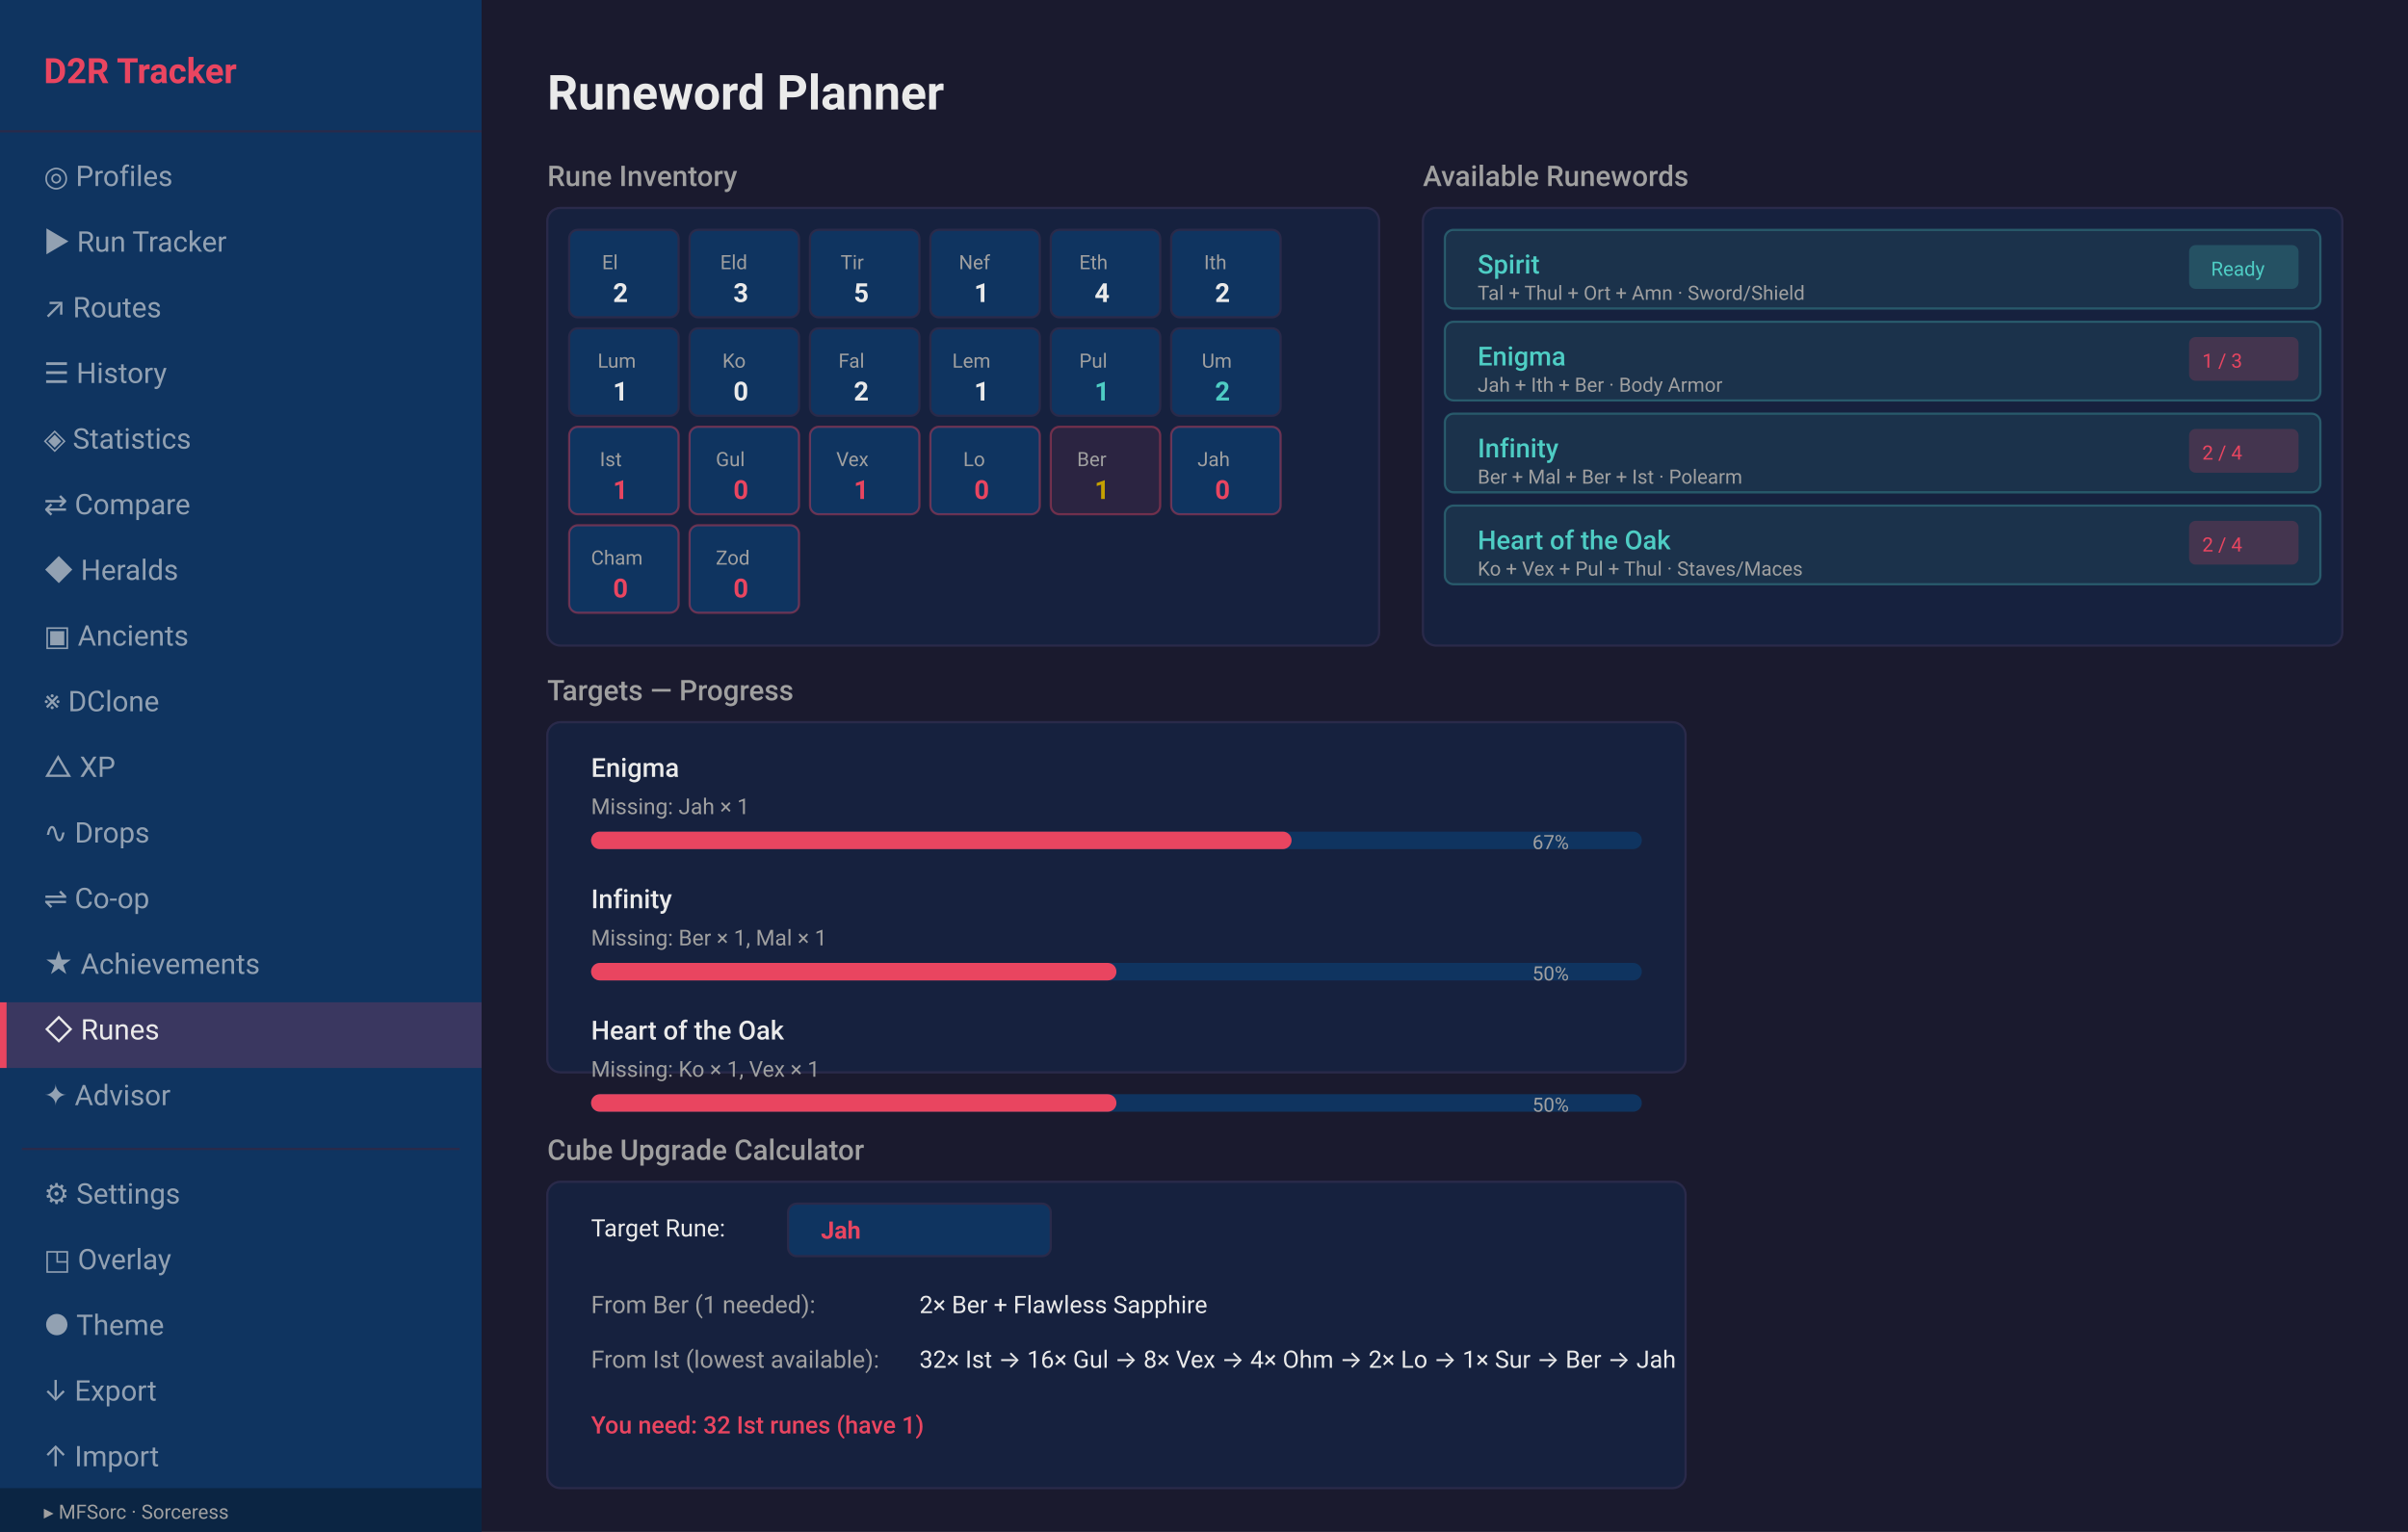
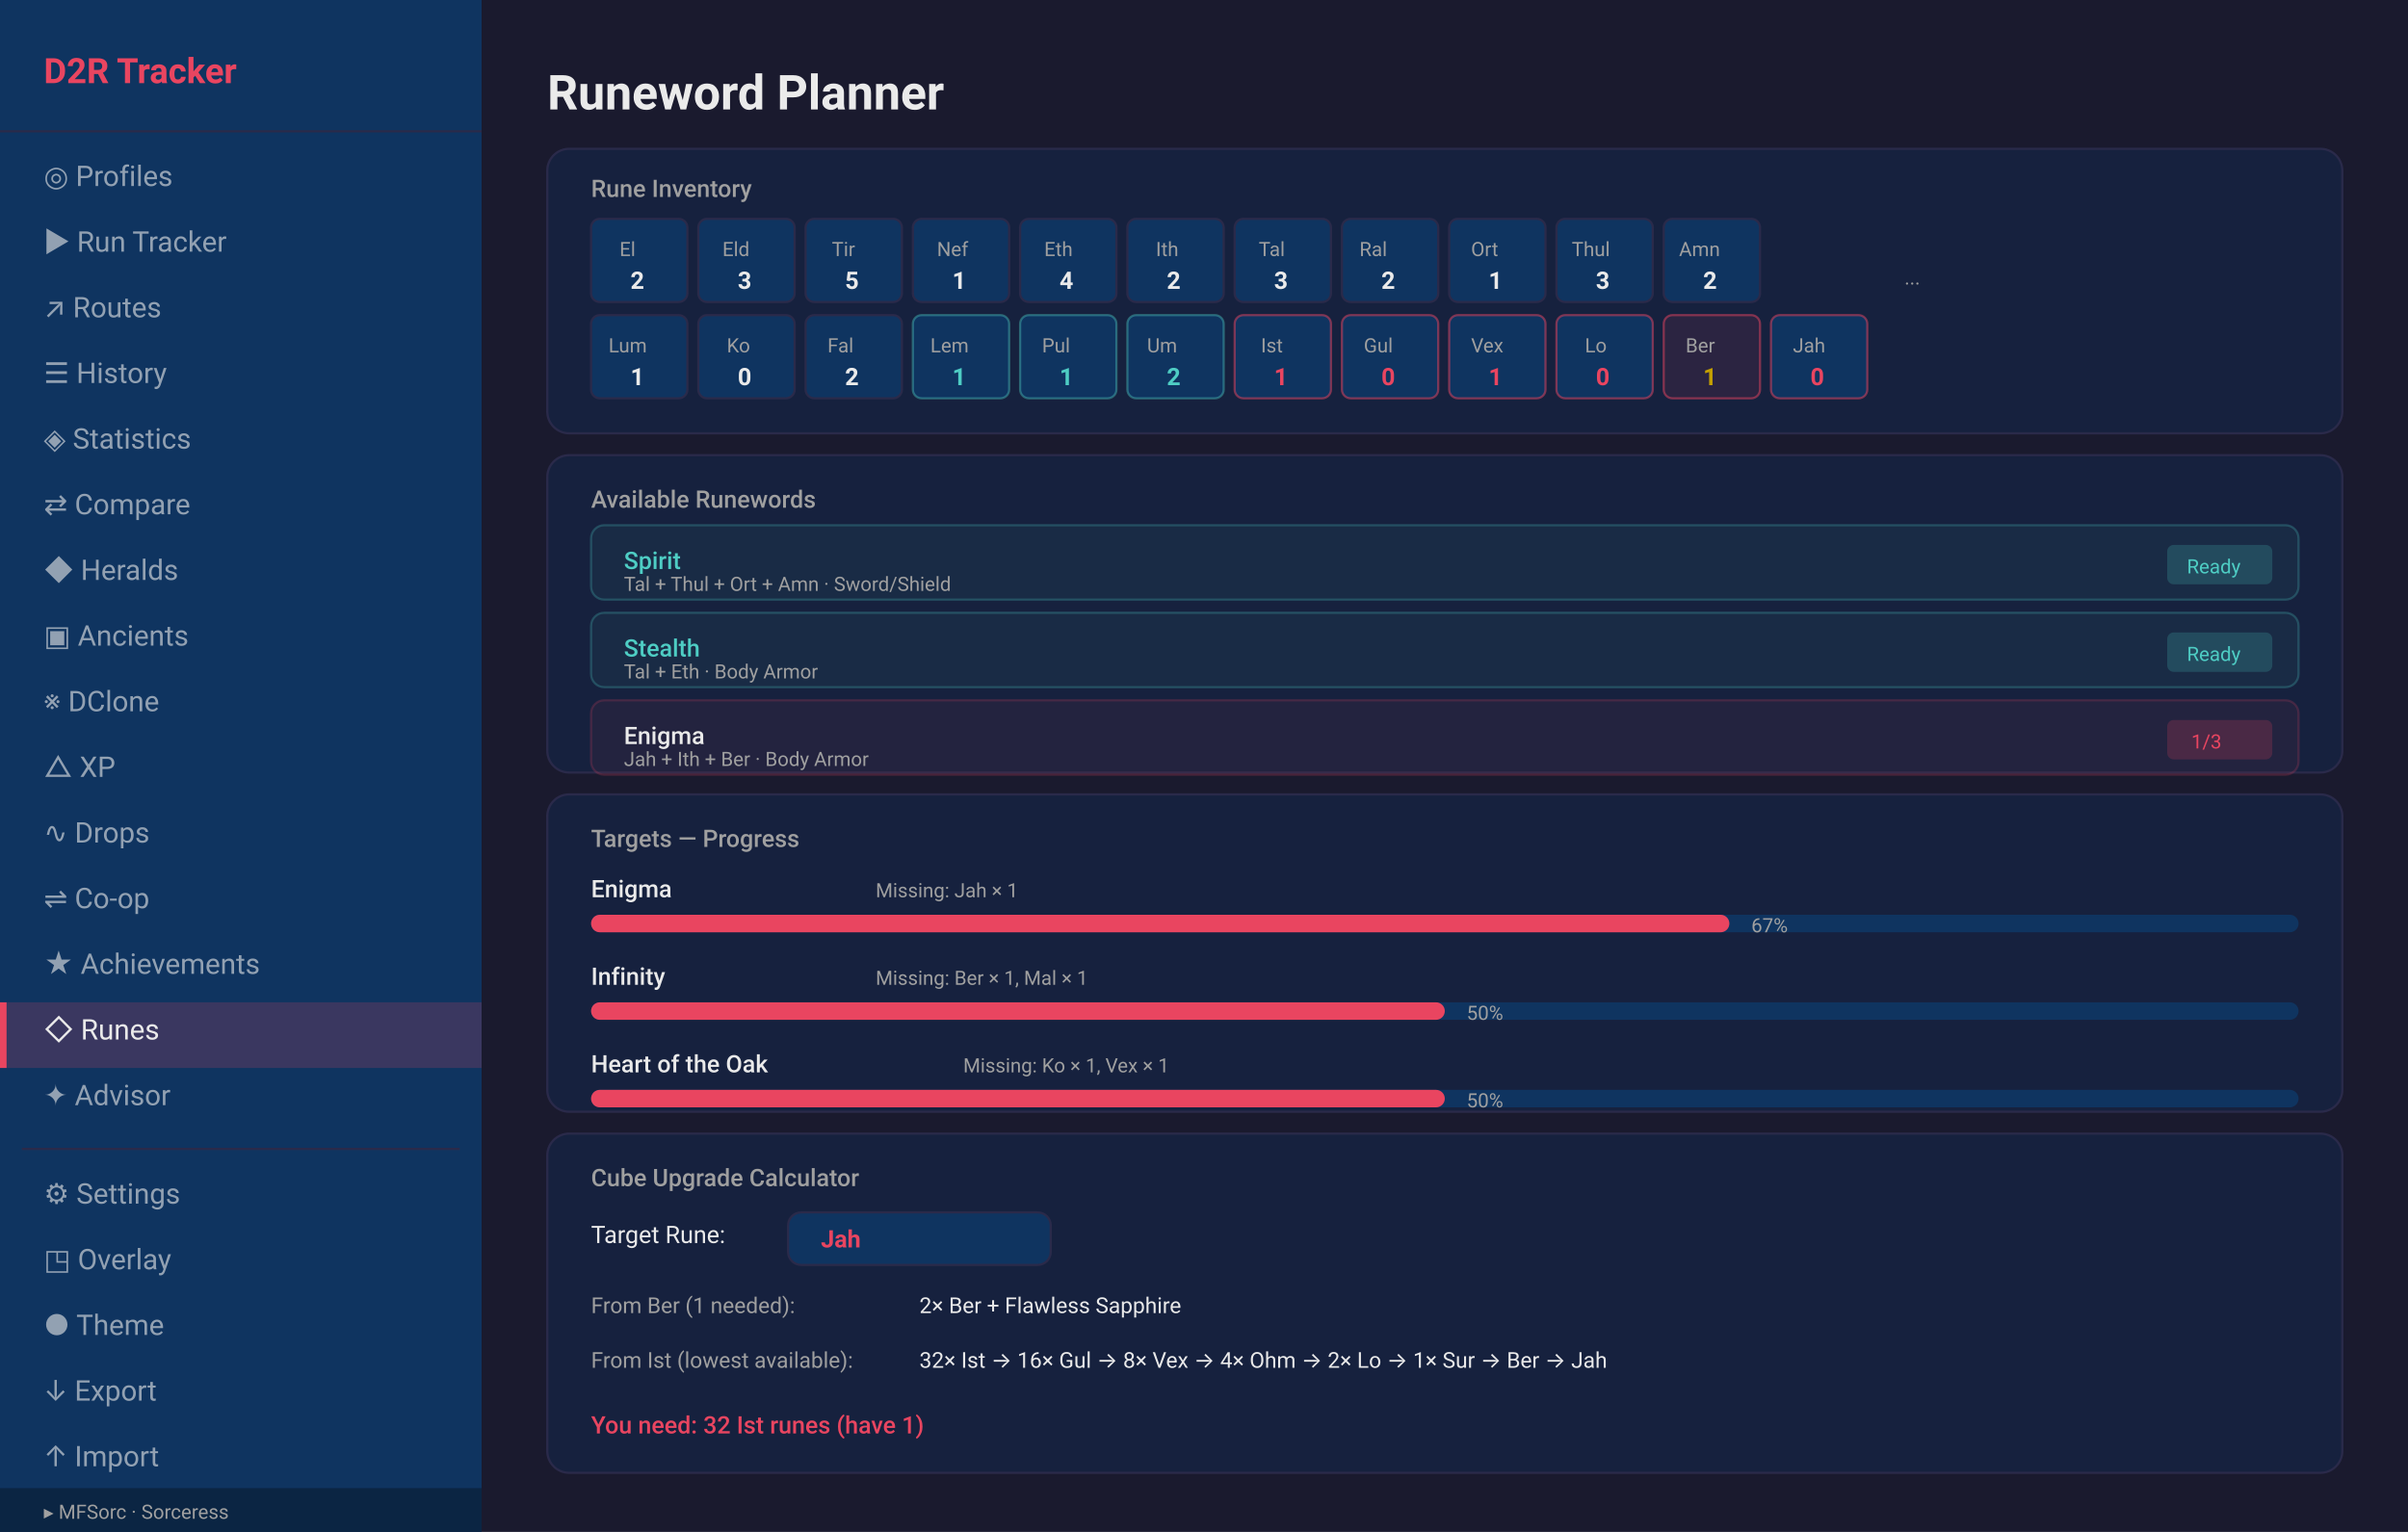
<svg xmlns="http://www.w3.org/2000/svg" viewBox="0 0 1100 700" font-family="-apple-system, BlinkMacSystemFont, Segoe UI, Roboto, sans-serif">
  <rect width="1100" height="700" fill="#1a1a2e" />
  <rect x="0" y="0" width="220" height="700" fill="#0f3460" />
  <text x="20" y="38" fill="#e94560" font-size="16" font-weight="bold">D2R Tracker</text>
  <line x1="0" y1="60" x2="220" y2="60" stroke="#2a2a4a" stroke-width="1" />
  <text x="20" y="85" fill="#eaeaea" font-size="13" opacity="0.6">◎ Profiles</text>
  <text x="20" y="115" fill="#eaeaea" font-size="13" opacity="0.6">▶ Run Tracker</text>
  <text x="20" y="145" fill="#eaeaea" font-size="13" opacity="0.6">↗ Routes</text>
  <text x="20" y="175" fill="#eaeaea" font-size="13" opacity="0.6">☰ History</text>
  <text x="20" y="205" fill="#eaeaea" font-size="13" opacity="0.6">◈ Statistics</text>
  <text x="20" y="235" fill="#eaeaea" font-size="13" opacity="0.6">⇄ Compare</text>
  <text x="20" y="265" fill="#eaeaea" font-size="13" opacity="0.6">◆ Heralds</text>
  <text x="20" y="295" fill="#eaeaea" font-size="13" opacity="0.6">▣ Ancients</text>
  <text x="20" y="325" fill="#eaeaea" font-size="13" opacity="0.6">※ DClone</text>
  <text x="20" y="355" fill="#eaeaea" font-size="13" opacity="0.6">△ XP</text>
  <text x="20" y="385" fill="#eaeaea" font-size="13" opacity="0.6">∿ Drops</text>
  <text x="20" y="415" fill="#eaeaea" font-size="13" opacity="0.6">⇌ Co-op</text>
  <text x="20" y="445" fill="#eaeaea" font-size="13" opacity="0.6">★ Achievements</text>
  <rect x="0" y="458" width="220" height="30" fill="rgba(233,69,96,0.2)" />
  <rect x="0" y="458" width="3" height="30" fill="#e94560" />
  <text x="20" y="475" fill="#eaeaea" font-size="13">◇ Runes</text>
  <text x="20" y="505" fill="#eaeaea" font-size="13" opacity="0.6">✦ Advisor</text>
  <line x1="10" y1="525" x2="210" y2="525" stroke="#2a2a4a" stroke-width="1" />
  <text x="20" y="550" fill="#eaeaea" font-size="13" opacity="0.6">⚙ Settings</text>
  <text x="20" y="580" fill="#eaeaea" font-size="13" opacity="0.6">◳ Overlay</text>
  <text x="20" y="610" fill="#eaeaea" font-size="13" opacity="0.6">● Theme</text>
  <text x="20" y="640" fill="#eaeaea" font-size="13" opacity="0.6">↓ Export</text>
  <text x="20" y="670" fill="#eaeaea" font-size="13" opacity="0.6">↑ Import</text>
  <text x="250" y="50" fill="#eaeaea" font-size="22" font-weight="bold">Runeword Planner</text>
-   <text x="250" y="85" fill="#a0a0a0" font-size="13" font-weight="500">Rune Inventory</text>
-   <rect x="250" y="95" width="380" height="200" rx="6" fill="#16213e" stroke="#2a2a4a" />
-   <rect x="260" y="105" width="50" height="40" rx="4" fill="#0f3460" stroke="#2a2a4a" />
-   <text x="275" y="123" fill="#a0a0a0" font-size="9">El</text>
-   <text x="280" y="138" fill="#eaeaea" font-size="12" font-weight="bold">2</text>
-   <rect x="315" y="105" width="50" height="40" rx="4" fill="#0f3460" stroke="#2a2a4a" />
-   <text x="329" y="123" fill="#a0a0a0" font-size="9">Eld</text>
-   <text x="335" y="138" fill="#eaeaea" font-size="12" font-weight="bold">3</text>
-   <rect x="370" y="105" width="50" height="40" rx="4" fill="#0f3460" stroke="#2a2a4a" />
-   <text x="384" y="123" fill="#a0a0a0" font-size="9">Tir</text>
-   <text x="390" y="138" fill="#eaeaea" font-size="12" font-weight="bold">5</text>
-   <rect x="425" y="105" width="50" height="40" rx="4" fill="#0f3460" stroke="#2a2a4a" />
-   <text x="438" y="123" fill="#a0a0a0" font-size="9">Nef</text>
-   <text x="445" y="138" fill="#eaeaea" font-size="12" font-weight="bold">1</text>
-   <rect x="480" y="105" width="50" height="40" rx="4" fill="#0f3460" stroke="#2a2a4a" />
-   <text x="493" y="123" fill="#a0a0a0" font-size="9">Eth</text>
-   <text x="500" y="138" fill="#eaeaea" font-size="12" font-weight="bold">4</text>
-   <rect x="535" y="105" width="50" height="40" rx="4" fill="#0f3460" stroke="#2a2a4a" />
-   <text x="550" y="123" fill="#a0a0a0" font-size="9">Ith</text>
-   <text x="555" y="138" fill="#eaeaea" font-size="12" font-weight="bold">2</text>
-   <rect x="260" y="150" width="50" height="40" rx="4" fill="#0f3460" stroke="#2a2a4a" />
-   <text x="273" y="168" fill="#a0a0a0" font-size="9">Lum</text>
-   <text x="280" y="183" fill="#eaeaea" font-size="12" font-weight="bold">1</text>
-   <rect x="315" y="150" width="50" height="40" rx="4" fill="#0f3460" stroke="#2a2a4a" />
-   <text x="330" y="168" fill="#a0a0a0" font-size="9">Ko</text>
-   <text x="335" y="183" fill="#eaeaea" font-size="12" font-weight="bold">0</text>
-   <rect x="370" y="150" width="50" height="40" rx="4" fill="#0f3460" stroke="#2a2a4a" />
-   <text x="383" y="168" fill="#a0a0a0" font-size="9">Fal</text>
-   <text x="390" y="183" fill="#eaeaea" font-size="12" font-weight="bold">2</text>
-   <rect x="425" y="150" width="50" height="40" rx="4" fill="#0f3460" stroke="#2a2a4a" />
-   <text x="435" y="168" fill="#a0a0a0" font-size="9">Lem</text>
-   <text x="445" y="183" fill="#eaeaea" font-size="12" font-weight="bold">1</text>
-   <rect x="480" y="150" width="50" height="40" rx="4" fill="#0f3460" stroke="#2a2a4a" />
-   <text x="493" y="168" fill="#a0a0a0" font-size="9">Pul</text>
-   <text x="500" y="183" fill="#4ecdc4" font-size="12" font-weight="bold">1</text>
-   <rect x="535" y="150" width="50" height="40" rx="4" fill="#0f3460" stroke="#2a2a4a" />
-   <text x="549" y="168" fill="#a0a0a0" font-size="9">Um</text>
-   <text x="555" y="183" fill="#4ecdc4" font-size="12" font-weight="bold">2</text>
-   <rect x="260" y="195" width="50" height="40" rx="4" fill="#0f3460" stroke="rgba(233,69,96,0.4)" />
-   <text x="274" y="213" fill="#a0a0a0" font-size="9">Ist</text>
-   <text x="280" y="228" fill="#e94560" font-size="12" font-weight="bold">1</text>
-   <rect x="315" y="195" width="50" height="40" rx="4" fill="#0f3460" stroke="rgba(233,69,96,0.4)" />
-   <text x="327" y="213" fill="#a0a0a0" font-size="9">Gul</text>
-   <text x="335" y="228" fill="#e94560" font-size="12" font-weight="bold">0</text>
-   <rect x="370" y="195" width="50" height="40" rx="4" fill="#0f3460" stroke="rgba(233,69,96,0.4)" />
-   <text x="382" y="213" fill="#a0a0a0" font-size="9">Vex</text>
-   <text x="390" y="228" fill="#e94560" font-size="12" font-weight="bold">1</text>
-   <rect x="425" y="195" width="50" height="40" rx="4" fill="#0f3460" stroke="rgba(233,69,96,0.4)" />
-   <text x="440" y="213" fill="#a0a0a0" font-size="9">Lo</text>
-   <text x="445" y="228" fill="#e94560" font-size="12" font-weight="bold">0</text>
-   <rect x="480" y="195" width="50" height="40" rx="4" fill="rgba(233,69,96,0.1)" stroke="rgba(233,69,96,0.4)" />
-   <text x="492" y="213" fill="#a0a0a0" font-size="9">Ber</text>
-   <text x="500" y="228" fill="#c4a000" font-size="12" font-weight="bold">1</text>
-   <rect x="535" y="195" width="50" height="40" rx="4" fill="#0f3460" stroke="rgba(233,69,96,0.4)" />
-   <text x="547" y="213" fill="#a0a0a0" font-size="9">Jah</text>
-   <text x="555" y="228" fill="#e94560" font-size="12" font-weight="bold">0</text>
-   <rect x="260" y="240" width="50" height="40" rx="4" fill="#0f3460" stroke="rgba(233,69,96,0.4)" />
-   <text x="270" y="258" fill="#a0a0a0" font-size="9">Cham</text>
-   <text x="280" y="273" fill="#e94560" font-size="12" font-weight="bold">0</text>
-   <rect x="315" y="240" width="50" height="40" rx="4" fill="#0f3460" stroke="rgba(233,69,96,0.4)" />
-   <text x="327" y="258" fill="#a0a0a0" font-size="9">Zod</text>
-   <text x="335" y="273" fill="#e94560" font-size="12" font-weight="bold">0</text>
-   <text x="650" y="85" fill="#a0a0a0" font-size="13" font-weight="500">Available Runewords</text>
-   <rect x="650" y="95" width="420" height="200" rx="6" fill="#16213e" stroke="#2a2a4a" />
-   <rect x="660" y="105" width="400" height="36" rx="4" fill="rgba(78,205,196,0.1)" stroke="rgba(78,205,196,0.3)" />
-   <text x="675" y="125" fill="#4ecdc4" font-size="12" font-weight="500">Spirit</text>
-   <text x="675" y="137" fill="#a0a0a0" font-size="9">Tal + Thul + Ort + Amn · Sword/Shield</text>
-   <rect x="1000" y="112" width="50" height="20" rx="3" fill="rgba(78,205,196,0.2)" />
-   <text x="1010" y="126" fill="#4ecdc4" font-size="9">Ready</text>
-   <rect x="660" y="147" width="400" height="36" rx="4" fill="rgba(78,205,196,0.1)" stroke="rgba(78,205,196,0.3)" />
-   <text x="675" y="167" fill="#4ecdc4" font-size="12" font-weight="500">Enigma</text>
-   <text x="675" y="179" fill="#a0a0a0" font-size="9">Jah + Ith + Ber · Body Armor</text>
-   <rect x="1000" y="154" width="50" height="20" rx="3" fill="rgba(233,69,96,0.2)" />
-   <text x="1006" y="168" fill="#e94560" font-size="9">1 / 3</text>
-   <rect x="660" y="189" width="400" height="36" rx="4" fill="rgba(78,205,196,0.1)" stroke="rgba(78,205,196,0.3)" />
-   <text x="675" y="209" fill="#4ecdc4" font-size="12" font-weight="500">Infinity</text>
-   <text x="675" y="221" fill="#a0a0a0" font-size="9">Ber + Mal + Ber + Ist · Polearm</text>
-   <rect x="1000" y="196" width="50" height="20" rx="3" fill="rgba(233,69,96,0.2)" />
-   <text x="1006" y="210" fill="#e94560" font-size="9">2 / 4</text>
-   <rect x="660" y="231" width="400" height="36" rx="4" fill="rgba(78,205,196,0.1)" stroke="rgba(78,205,196,0.3)" />
-   <text x="675" y="251" fill="#4ecdc4" font-size="12" font-weight="500">Heart of the Oak</text>
-   <text x="675" y="263" fill="#a0a0a0" font-size="9">Ko + Vex + Pul + Thul · Staves/Maces</text>
-   <rect x="1000" y="238" width="50" height="20" rx="3" fill="rgba(233,69,96,0.2)" />
-   <text x="1006" y="252" fill="#e94560" font-size="9">2 / 4</text>
-   <text x="250" y="320" fill="#a0a0a0" font-size="13" font-weight="500">Targets — Progress</text>
-   <rect x="250" y="330" width="520" height="160" rx="6" fill="#16213e" stroke="#2a2a4a" />
-   <text x="270" y="355" fill="#eaeaea" font-size="12" font-weight="500">Enigma</text>
-   <text x="270" y="372" fill="#a0a0a0" font-size="10">Missing: Jah × 1</text>
-   <rect x="270" y="380" width="480" height="8" rx="4" fill="#0f3460" />
-   <rect x="270" y="380" width="320" height="8" rx="4" fill="#e94560" />
-   <text x="700" y="388" fill="#a0a0a0" font-size="9">67%</text>
-   <text x="270" y="415" fill="#eaeaea" font-size="12" font-weight="500">Infinity</text>
-   <text x="270" y="432" fill="#a0a0a0" font-size="10">Missing: Ber × 1, Mal × 1</text>
-   <rect x="270" y="440" width="480" height="8" rx="4" fill="#0f3460" />
-   <rect x="270" y="440" width="240" height="8" rx="4" fill="#e94560" />
-   <text x="700" y="448" fill="#a0a0a0" font-size="9">50%</text>
-   <text x="270" y="475" fill="#eaeaea" font-size="12" font-weight="500">Heart of the Oak</text>
-   <text x="270" y="492" fill="#a0a0a0" font-size="10">Missing: Ko × 1, Vex × 1</text>
-   <rect x="270" y="500" width="480" height="8" rx="4" fill="#0f3460" />
-   <rect x="270" y="500" width="240" height="8" rx="4" fill="#e94560" />
-   <text x="700" y="508" fill="#a0a0a0" font-size="9">50%</text>
-   <text x="250" y="530" fill="#a0a0a0" font-size="13" font-weight="500">Cube Upgrade Calculator</text>
-   <rect x="250" y="540" width="520" height="140" rx="6" fill="#16213e" stroke="#2a2a4a" />
-   <text x="270" y="565" fill="#eaeaea" font-size="11">Target Rune:</text>
-   <rect x="360" y="550" width="120" height="24" rx="4" fill="#0f3460" stroke="#2a2a4a" />
-   <text x="375" y="566" fill="#e94560" font-size="11" font-weight="bold">Jah</text>
-   <text x="270" y="600" fill="#a0a0a0" font-size="11">From Ber (1 needed):</text>
-   <text x="420" y="600" fill="#eaeaea" font-size="11">2× Ber + Flawless Sapphire</text>
-   <text x="270" y="625" fill="#a0a0a0" font-size="11">From Ist (lowest available):</text>
-   <text x="420" y="625" fill="#eaeaea" font-size="11">32× Ist → 16× Gul → 8× Vex → 4× Ohm → 2× Lo → 1× Sur → Ber → Jah</text>
+   <rect x="250" y="68" width="820" height="130" rx="10" fill="#16213e" stroke="#2a2a4a" />
+   <text x="270" y="90" fill="#a0a0a0" font-size="11" font-weight="500">Rune Inventory</text>
+   <rect x="270" y="100" width="44" height="38" rx="4" fill="#0f3460" stroke="#2a2a4a" />
+   <text x="283" y="117" fill="#a0a0a0" font-size="9">El</text>
+   <text x="288" y="132" fill="#eaeaea" font-size="11" font-weight="bold">2</text>
+   <rect x="319" y="100" width="44" height="38" rx="4" fill="#0f3460" stroke="#2a2a4a" />
+   <text x="330" y="117" fill="#a0a0a0" font-size="9">Eld</text>
+   <text x="337" y="132" fill="#eaeaea" font-size="11" font-weight="bold">3</text>
+   <rect x="368" y="100" width="44" height="38" rx="4" fill="#0f3460" stroke="#2a2a4a" />
+   <text x="380" y="117" fill="#a0a0a0" font-size="9">Tir</text>
+   <text x="386" y="132" fill="#eaeaea" font-size="11" font-weight="bold">5</text>
+   <rect x="417" y="100" width="44" height="38" rx="4" fill="#0f3460" stroke="#2a2a4a" />
+   <text x="428" y="117" fill="#a0a0a0" font-size="9">Nef</text>
+   <text x="435" y="132" fill="#eaeaea" font-size="11" font-weight="bold">1</text>
+   <rect x="466" y="100" width="44" height="38" rx="4" fill="#0f3460" stroke="#2a2a4a" />
+   <text x="477" y="117" fill="#a0a0a0" font-size="9">Eth</text>
+   <text x="484" y="132" fill="#eaeaea" font-size="11" font-weight="bold">4</text>
+   <rect x="515" y="100" width="44" height="38" rx="4" fill="#0f3460" stroke="#2a2a4a" />
+   <text x="528" y="117" fill="#a0a0a0" font-size="9">Ith</text>
+   <text x="533" y="132" fill="#eaeaea" font-size="11" font-weight="bold">2</text>
+   <rect x="564" y="100" width="44" height="38" rx="4" fill="#0f3460" stroke="#2a2a4a" />
+   <text x="575" y="117" fill="#a0a0a0" font-size="9">Tal</text>
+   <text x="582" y="132" fill="#eaeaea" font-size="11" font-weight="bold">3</text>
+   <rect x="613" y="100" width="44" height="38" rx="4" fill="#0f3460" stroke="#2a2a4a" />
+   <text x="621" y="117" fill="#a0a0a0" font-size="9">Ral</text>
+   <text x="631" y="132" fill="#eaeaea" font-size="11" font-weight="bold">2</text>
+   <rect x="662" y="100" width="44" height="38" rx="4" fill="#0f3460" stroke="#2a2a4a" />
+   <text x="672" y="117" fill="#a0a0a0" font-size="9">Ort</text>
+   <text x="680" y="132" fill="#eaeaea" font-size="11" font-weight="bold">1</text>
+   <rect x="711" y="100" width="44" height="38" rx="4" fill="#0f3460" stroke="#2a2a4a" />
+   <text x="718" y="117" fill="#a0a0a0" font-size="9">Thul</text>
+   <text x="729" y="132" fill="#eaeaea" font-size="11" font-weight="bold">3</text>
+   <rect x="760" y="100" width="44" height="38" rx="4" fill="#0f3460" stroke="#2a2a4a" />
+   <text x="767" y="117" fill="#a0a0a0" font-size="9">Amn</text>
+   <text x="778" y="132" fill="#eaeaea" font-size="11" font-weight="bold">2</text>
+   <rect x="270" y="144" width="44" height="38" rx="4" fill="#0f3460" stroke="#2a2a4a" />
+   <text x="278" y="161" fill="#a0a0a0" font-size="9">Lum</text>
+   <text x="288" y="176" fill="#eaeaea" font-size="11" font-weight="bold">1</text>
+   <rect x="319" y="144" width="44" height="38" rx="4" fill="#0f3460" stroke="#2a2a4a" />
+   <text x="332" y="161" fill="#a0a0a0" font-size="9">Ko</text>
+   <text x="337" y="176" fill="#eaeaea" font-size="11" font-weight="bold">0</text>
+   <rect x="368" y="144" width="44" height="38" rx="4" fill="#0f3460" stroke="#2a2a4a" />
+   <text x="378" y="161" fill="#a0a0a0" font-size="9">Fal</text>
+   <text x="386" y="176" fill="#eaeaea" font-size="11" font-weight="bold">2</text>
+   <rect x="417" y="144" width="44" height="38" rx="4" fill="#0f3460" stroke="rgba(78,205,196,0.4)" />
+   <text x="425" y="161" fill="#a0a0a0" font-size="9">Lem</text>
+   <text x="435" y="176" fill="#4ecdc4" font-size="11" font-weight="bold">1</text>
+   <rect x="466" y="144" width="44" height="38" rx="4" fill="#0f3460" stroke="rgba(78,205,196,0.4)" />
+   <text x="476" y="161" fill="#a0a0a0" font-size="9">Pul</text>
+   <text x="484" y="176" fill="#4ecdc4" font-size="11" font-weight="bold">1</text>
+   <rect x="515" y="144" width="44" height="38" rx="4" fill="#0f3460" stroke="rgba(78,205,196,0.4)" />
+   <text x="524" y="161" fill="#a0a0a0" font-size="9">Um</text>
+   <text x="533" y="176" fill="#4ecdc4" font-size="11" font-weight="bold">2</text>
+   <rect x="564" y="144" width="44" height="38" rx="4" fill="#0f3460" stroke="rgba(233,69,96,0.5)" />
+   <text x="576" y="161" fill="#a0a0a0" font-size="9">Ist</text>
+   <text x="582" y="176" fill="#e94560" font-size="11" font-weight="bold">1</text>
+   <rect x="613" y="144" width="44" height="38" rx="4" fill="#0f3460" stroke="rgba(233,69,96,0.5)" />
+   <text x="623" y="161" fill="#a0a0a0" font-size="9">Gul</text>
+   <text x="631" y="176" fill="#e94560" font-size="11" font-weight="bold">0</text>
+   <rect x="662" y="144" width="44" height="38" rx="4" fill="#0f3460" stroke="rgba(233,69,96,0.5)" />
+   <text x="672" y="161" fill="#a0a0a0" font-size="9">Vex</text>
+   <text x="680" y="176" fill="#e94560" font-size="11" font-weight="bold">1</text>
+   <rect x="711" y="144" width="44" height="38" rx="4" fill="#0f3460" stroke="rgba(233,69,96,0.5)" />
+   <text x="724" y="161" fill="#a0a0a0" font-size="9">Lo</text>
+   <text x="729" y="176" fill="#e94560" font-size="11" font-weight="bold">0</text>
+   <rect x="760" y="144" width="44" height="38" rx="4" fill="rgba(233,69,96,0.1)" stroke="rgba(233,69,96,0.5)" />
+   <text x="770" y="161" fill="#a0a0a0" font-size="9">Ber</text>
+   <text x="778" y="176" fill="#c4a000" font-size="11" font-weight="bold">1</text>
+   <rect x="809" y="144" width="44" height="38" rx="4" fill="#0f3460" stroke="rgba(233,69,96,0.5)" />
+   <text x="819" y="161" fill="#a0a0a0" font-size="9">Jah</text>
+   <text x="827" y="176" fill="#e94560" font-size="11" font-weight="bold">0</text>
+   <text x="870" y="130" fill="#a0a0a0" font-size="9">...</text>
+   <rect x="250" y="208" width="820" height="145" rx="10" fill="#16213e" stroke="#2a2a4a" />
+   <text x="270" y="232" fill="#a0a0a0" font-size="11" font-weight="500">Available Runewords</text>
+   <rect x="270" y="240" width="780" height="34" rx="6" fill="rgba(78,205,196,0.06)" stroke="rgba(78,205,196,0.25)" />
+   <text x="285" y="260" fill="#4ecdc4" font-size="11" font-weight="500">Spirit</text>
+   <text x="285" y="270" fill="#a0a0a0" font-size="9">Tal + Thul + Ort + Amn · Sword/Shield</text>
+   <rect x="990" y="249" width="48" height="18" rx="3" fill="rgba(78,205,196,0.2)" />
+   <text x="999" y="262" fill="#4ecdc4" font-size="9">Ready</text>
+   <rect x="270" y="280" width="780" height="34" rx="6" fill="rgba(78,205,196,0.06)" stroke="rgba(78,205,196,0.25)" />
+   <text x="285" y="300" fill="#4ecdc4" font-size="11" font-weight="500">Stealth</text>
+   <text x="285" y="310" fill="#a0a0a0" font-size="9">Tal + Eth · Body Armor</text>
+   <rect x="990" y="289" width="48" height="18" rx="3" fill="rgba(78,205,196,0.2)" />
+   <text x="999" y="302" fill="#4ecdc4" font-size="9">Ready</text>
+   <rect x="270" y="320" width="780" height="34" rx="6" fill="rgba(233,69,96,0.06)" stroke="rgba(233,69,96,0.2)" />
+   <text x="285" y="340" fill="#eaeaea" font-size="11" font-weight="500">Enigma</text>
+   <text x="285" y="350" fill="#a0a0a0" font-size="9">Jah + Ith + Ber · Body Armor</text>
+   <rect x="990" y="329" width="48" height="18" rx="3" fill="rgba(233,69,96,0.2)" />
+   <text x="1001" y="342" fill="#e94560" font-size="9">1/3</text>
+   <rect x="250" y="363" width="820" height="145" rx="10" fill="#16213e" stroke="#2a2a4a" />
+   <text x="270" y="387" fill="#a0a0a0" font-size="11" font-weight="500">Targets — Progress</text>
+   <text x="270" y="410" fill="#eaeaea" font-size="11" font-weight="500">Enigma</text>
+   <text x="400" y="410" fill="#a0a0a0" font-size="9">Missing: Jah × 1</text>
+   <rect x="270" y="418" width="780" height="8" rx="4" fill="#0f3460" />
+   <rect x="270" y="418" width="520" height="8" rx="4" fill="#e94560" />
+   <text x="800" y="426" fill="#a0a0a0" font-size="9">67%</text>
+   <text x="270" y="450" fill="#eaeaea" font-size="11" font-weight="500">Infinity</text>
+   <text x="400" y="450" fill="#a0a0a0" font-size="9">Missing: Ber × 1, Mal × 1</text>
+   <rect x="270" y="458" width="780" height="8" rx="4" fill="#0f3460" />
+   <rect x="270" y="458" width="390" height="8" rx="4" fill="#e94560" />
+   <text x="670" y="466" fill="#a0a0a0" font-size="9">50%</text>
+   <text x="270" y="490" fill="#eaeaea" font-size="11" font-weight="500">Heart of the Oak</text>
+   <text x="440" y="490" fill="#a0a0a0" font-size="9">Missing: Ko × 1, Vex × 1</text>
+   <rect x="270" y="498" width="780" height="8" rx="4" fill="#0f3460" />
+   <rect x="270" y="498" width="390" height="8" rx="4" fill="#e94560" />
+   <text x="670" y="506" fill="#a0a0a0" font-size="9">50%</text>
+   <rect x="250" y="518" width="820" height="155" rx="10" fill="#16213e" stroke="#2a2a4a" />
+   <text x="270" y="542" fill="#a0a0a0" font-size="11" font-weight="500">Cube Upgrade Calculator</text>
+   <text x="270" y="568" fill="#eaeaea" font-size="11">Target Rune:</text>
+   <rect x="360" y="554" width="120" height="24" rx="6" fill="#0f3460" stroke="#2a2a4a" />
+   <text x="375" y="570" fill="#e94560" font-size="11" font-weight="bold">Jah</text>
+   <text x="270" y="600" fill="#a0a0a0" font-size="10">From Ber (1 needed):</text>
+   <text x="420" y="600" fill="#eaeaea" font-size="10">2× Ber + Flawless Sapphire</text>
+   <text x="270" y="625" fill="#a0a0a0" font-size="10">From Ist (lowest available):</text>
+   <text x="420" y="625" fill="#eaeaea" font-size="10">32× Ist → 16× Gul → 8× Vex → 4× Ohm → 2× Lo → 1× Sur → Ber → Jah</text>
  <text x="270" y="655" fill="#e94560" font-size="11" font-weight="500">You need: 32 Ist runes (have 1)</text>
  <rect x="0" y="680" width="220" height="20" fill="rgba(0,0,0,0.3)" />
  <text x="20" y="694" fill="#a0a0a0" font-size="9">▸ MFSorc · Sorceress</text>
</svg>
